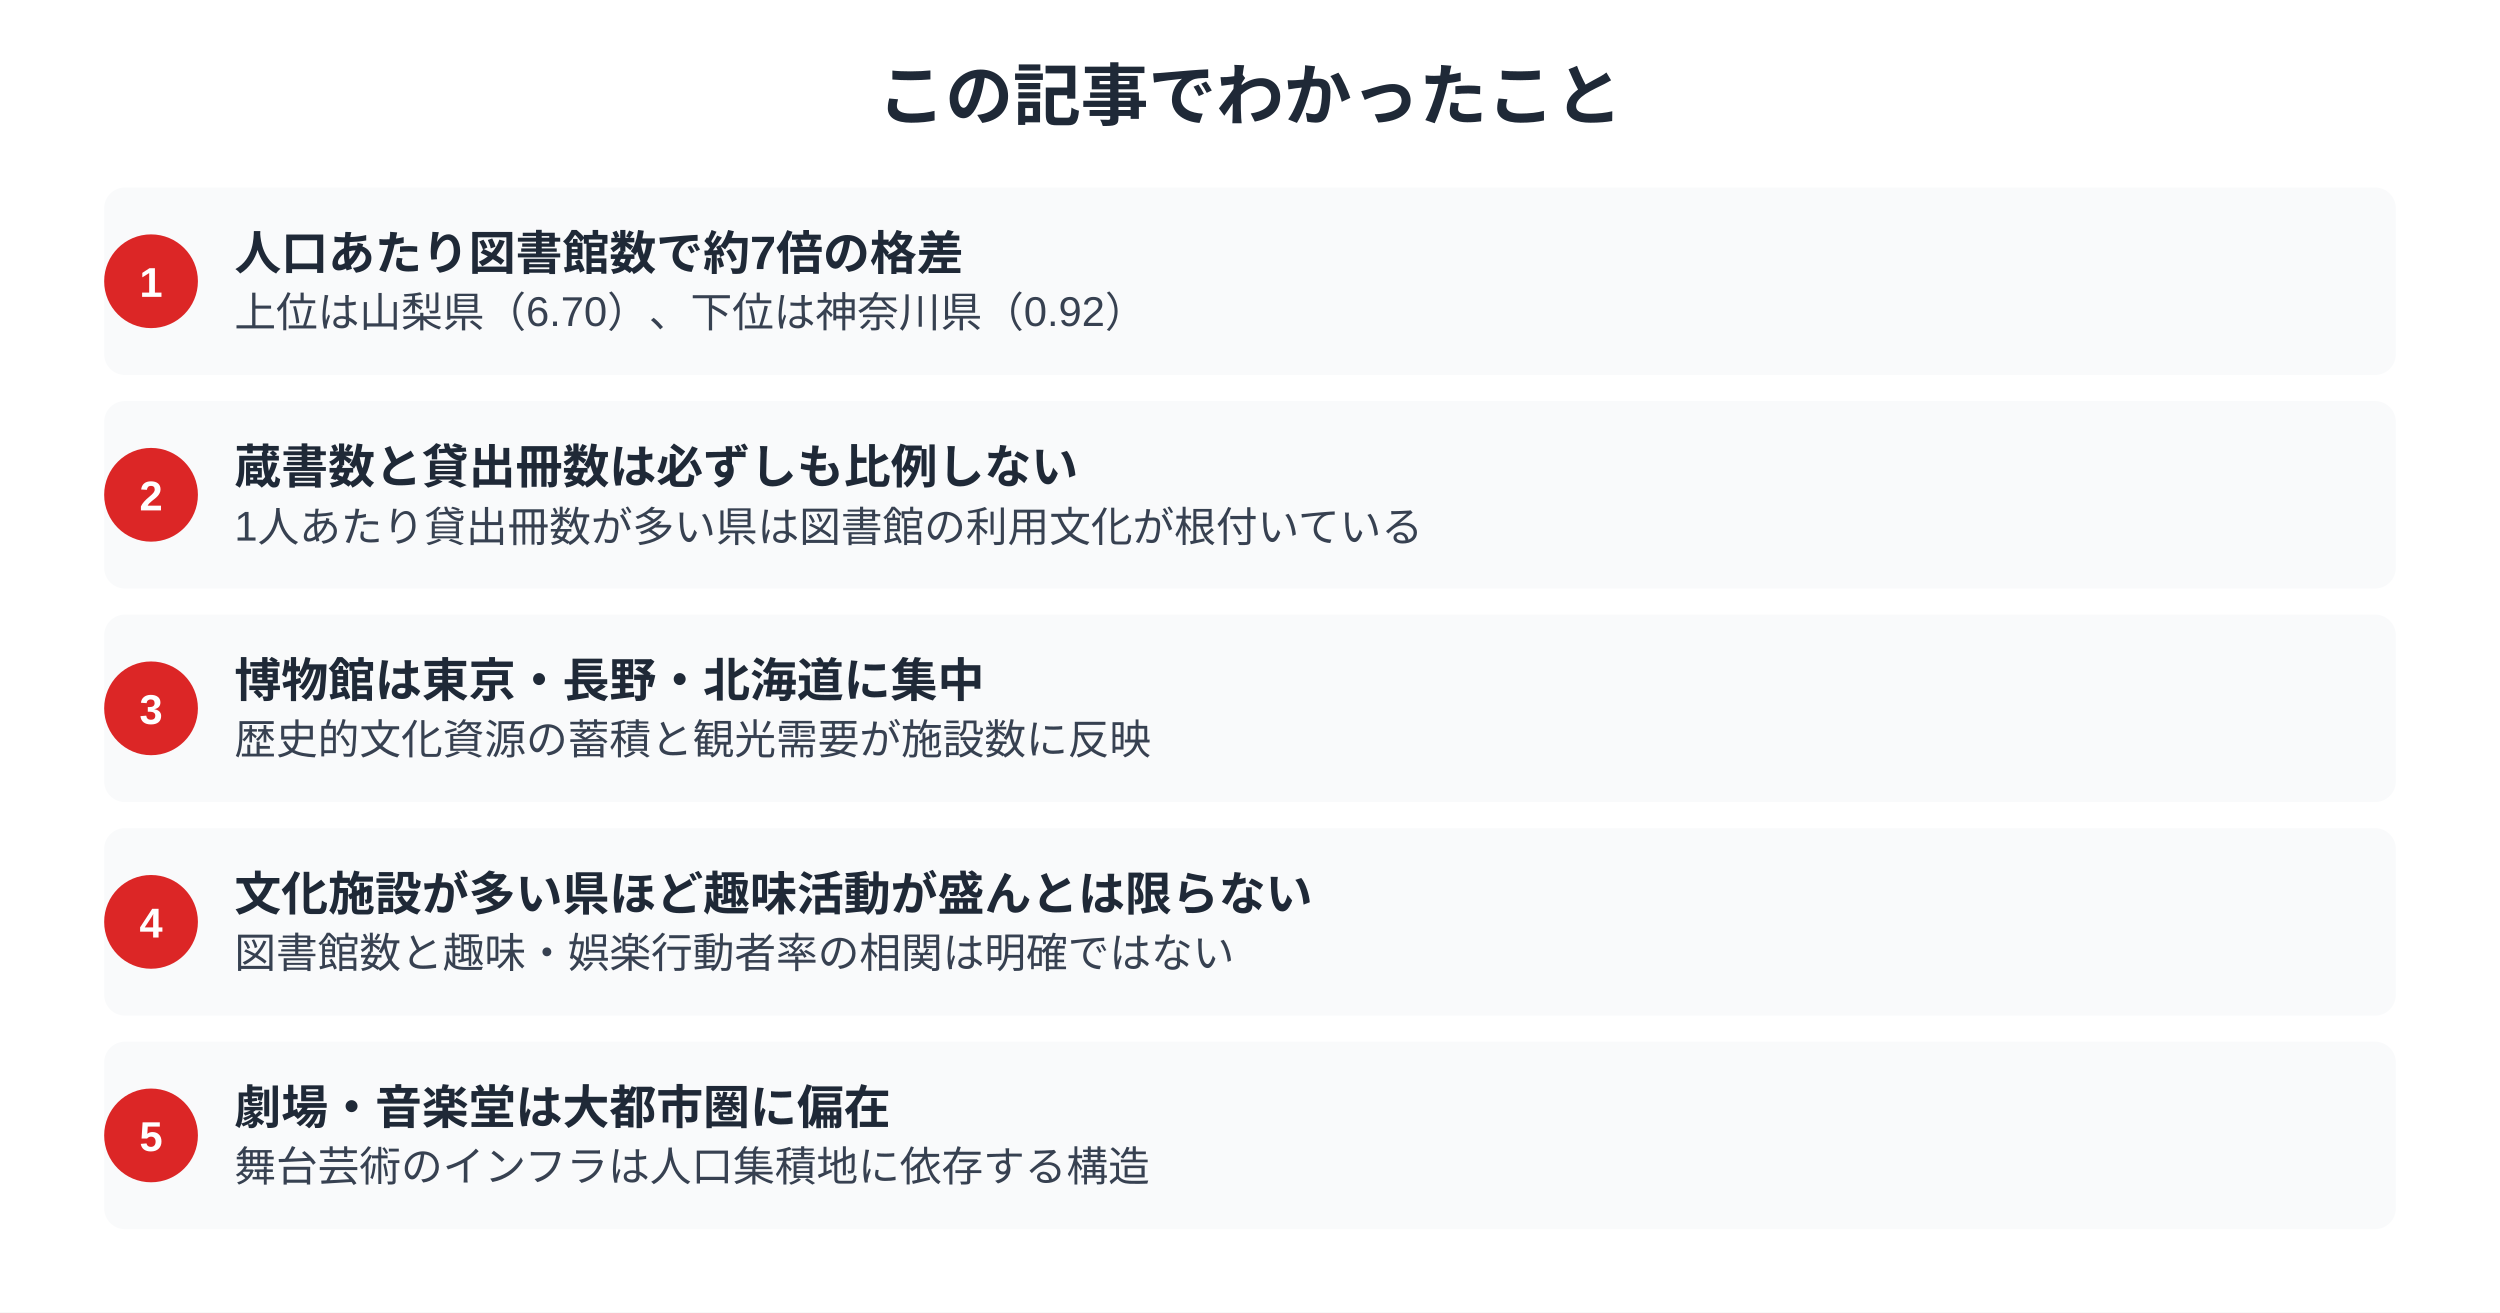
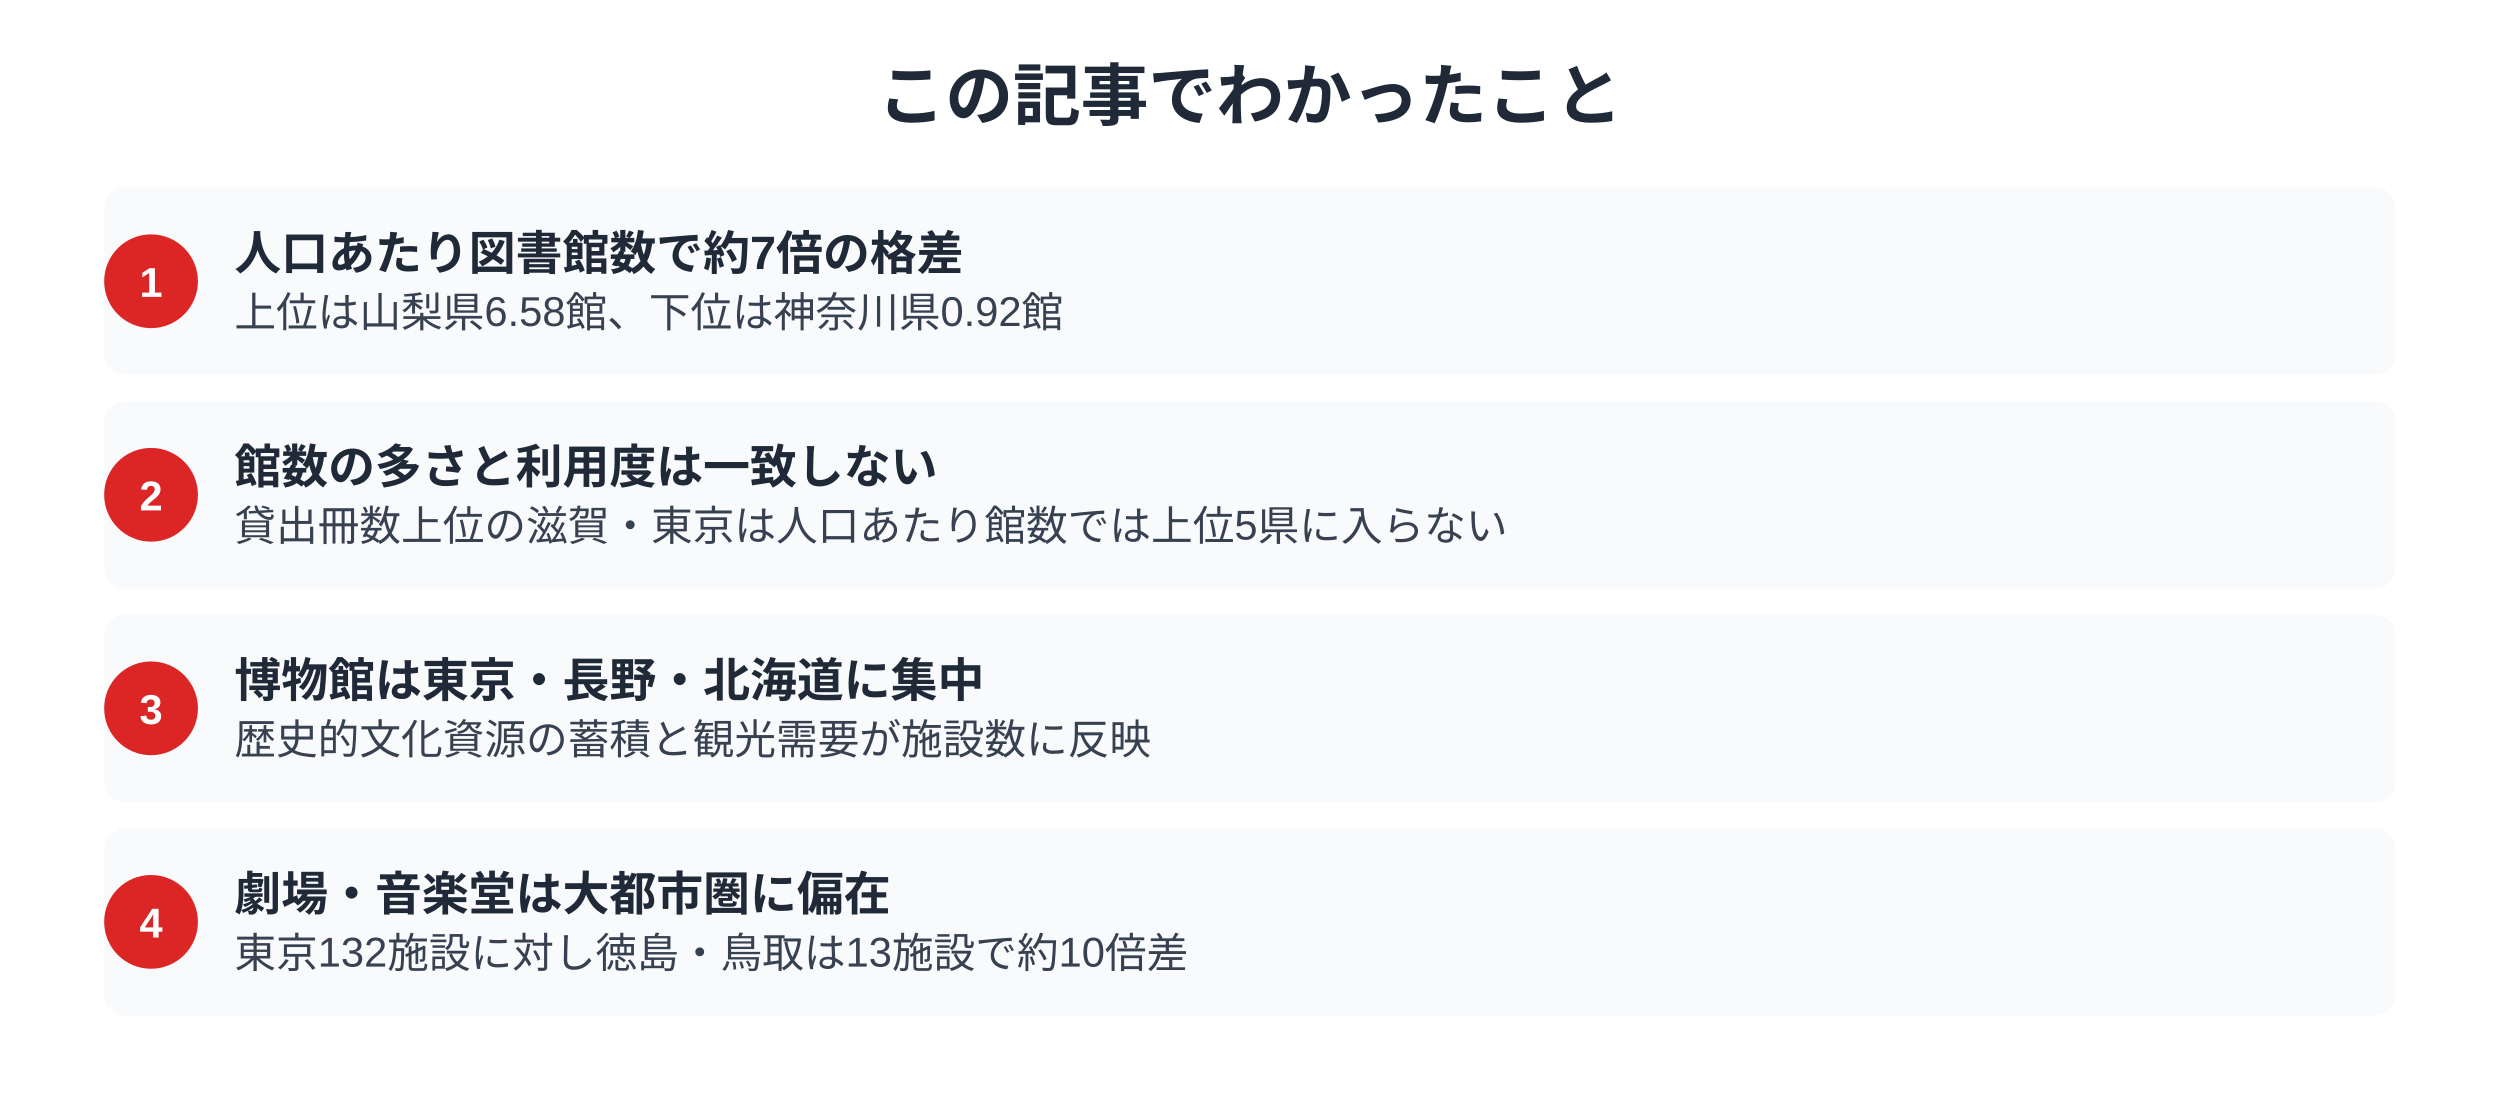
- <svg xmlns="http://www.w3.org/2000/svg" viewBox="0 0 960 504" width="960" height="504" font-family="'Helvetica Neue', Arial, 'Hiragino Kaku Gothic ProN', sans-serif" role="img" aria-label="この記事でわかったこと">
+ <svg xmlns="http://www.w3.org/2000/svg" viewBox="0 0 960 422" width="960" height="422" font-family="'Helvetica Neue', Arial, 'Hiragino Kaku Gothic ProN', sans-serif" role="img" aria-label="この記事でわかったこと">
  <style>
    .svg-bg{fill:#ffffff}
    .svg-plot{fill:#f9fafb}
    .svg-plot-border{stroke:#d1d5db}
    .svg-title{fill:#1f2937}
    .svg-axis{fill:#374151}
    .svg-tick{fill:#6b7280}
    .svg-grid{stroke:#e5e7eb}
    @media (prefers-color-scheme:dark){
    .svg-bg{fill:#0f172a}
    .svg-plot{fill:#1e293b}
    .svg-plot-border{stroke:#334155}
    .svg-title{fill:#e2e8f0}
    .svg-axis{fill:#cbd5e1}
    .svg-tick{fill:#94a3b8}
    .svg-grid{stroke:#334155}
    }
  </style>
-   <rect width="960" height="504" class="svg-bg" />
+   <rect width="960" height="422" class="svg-bg" />
  <text x="480" y="46" text-anchor="middle" font-size="26" font-weight="bold" class="svg-title">この記事でわかったこと</text>
  <rect x="40" y="72" width="880" height="72" class="svg-plot" rx="8" />
  <circle cx="58" cy="108" r="18" fill="#dc2626" />
  <text x="58" y="114" text-anchor="middle" font-size="16" font-weight="bold" fill="#ffffff">1</text>
  <text x="90" y="103.6" font-size="18" font-weight="bold" class="svg-title">
    <tspan x="90" dy="0">人口あたり図書館数で約7倍の格差</tspan>
  </text>
  <text x="90" y="125.6" font-size="16" class="svg-axis">
-     <tspan x="90" dy="0">上位は山梨県（6.70）、下位は神奈川県（0.92）</tspan>
+     <tspan x="90" dy="0">上位は山梨県6.58館、下位は神奈川県0.92館</tspan>
  </text>
  <rect x="40" y="154" width="880" height="72" class="svg-plot" rx="8" />
  <circle cx="58" cy="190" r="18" fill="#dc2626" />
  <text x="58" y="196" text-anchor="middle" font-size="16" font-weight="bold" fill="#ffffff">2</text>
  <text x="90" y="185.6" font-size="18" font-weight="bold" class="svg-title">
-     <tspan x="90" dy="0">蔵書数と貸出冊数は必ずしも比例しない</tspan>
+     <tspan x="90" dy="0">館数の多さと利用度は一致しない</tspan>
  </text>
  <text x="90" y="207.6" font-size="16" class="svg-axis">
-     <tspan x="90" dy="0">1人あたり貸出冊数が多い県は図書館の利用文化が根付いている</tspan>
+     <tspan x="90" dy="0">貸出冊数上位の滋賀・東京は人口あたり館数では上位5県に入らない</tspan>
  </text>
  <rect x="40" y="236" width="880" height="72" class="svg-plot" rx="8" />
  <circle cx="58" cy="272" r="18" fill="#dc2626" />
  <text x="58" y="278" text-anchor="middle" font-size="16" font-weight="bold" fill="#ffffff">3</text>
  <text x="90" y="267.6" font-size="18" font-weight="bold" class="svg-title">
    <tspan x="90" dy="0">博物館は東京・長野・北海道に集中</tspan>
  </text>
  <text x="90" y="289.6" font-size="16" class="svg-axis">
    <tspan x="90" dy="0">歴史的文化資源の蓄積と観光需要が施設数に反映</tspan>
  </text>
  <rect x="40" y="318" width="880" height="72" class="svg-plot" rx="8" />
  <circle cx="58" cy="354" r="18" fill="#dc2626" />
  <text x="58" y="360" text-anchor="middle" font-size="16" font-weight="bold" fill="#ffffff">4</text>
  <text x="90" y="349.6" font-size="18" font-weight="bold" class="svg-title">
-     <tspan x="90" dy="0">文化施設が多い県ほど趣味活動が盛んとは限らない</tspan>
+     <tspan x="90" dy="0">劇場・音楽堂は大都市圏に偏在</tspan>
  </text>
  <text x="90" y="371.6" font-size="16" class="svg-axis">
-     <tspan x="90" dy="0">図書館数と趣味・娯楽行動者率の相関は明確ではない</tspan>
-   </text>
-   <rect x="40" y="400" width="880" height="72" class="svg-plot" rx="8" />
-   <circle cx="58" cy="436" r="18" fill="#dc2626" />
-   <text x="58" y="442" text-anchor="middle" font-size="16" font-weight="bold" fill="#ffffff">5</text>
-   <text x="90" y="431.6" font-size="18" font-weight="bold" class="svg-title">
-     <tspan x="90" dy="0">劇場・音楽堂は大都市圏に偏在</tspan>
-   </text>
-   <text x="90" y="453.6" font-size="16" class="svg-axis">
-     <tspan x="90" dy="0">舞台芸術のインフラは人口集積地に依存する構造</tspan>
+     <tspan x="90" dy="0">東京132施設に対し徳島・鳥取は13施設で約10倍差</tspan>
  </text>
</svg>
